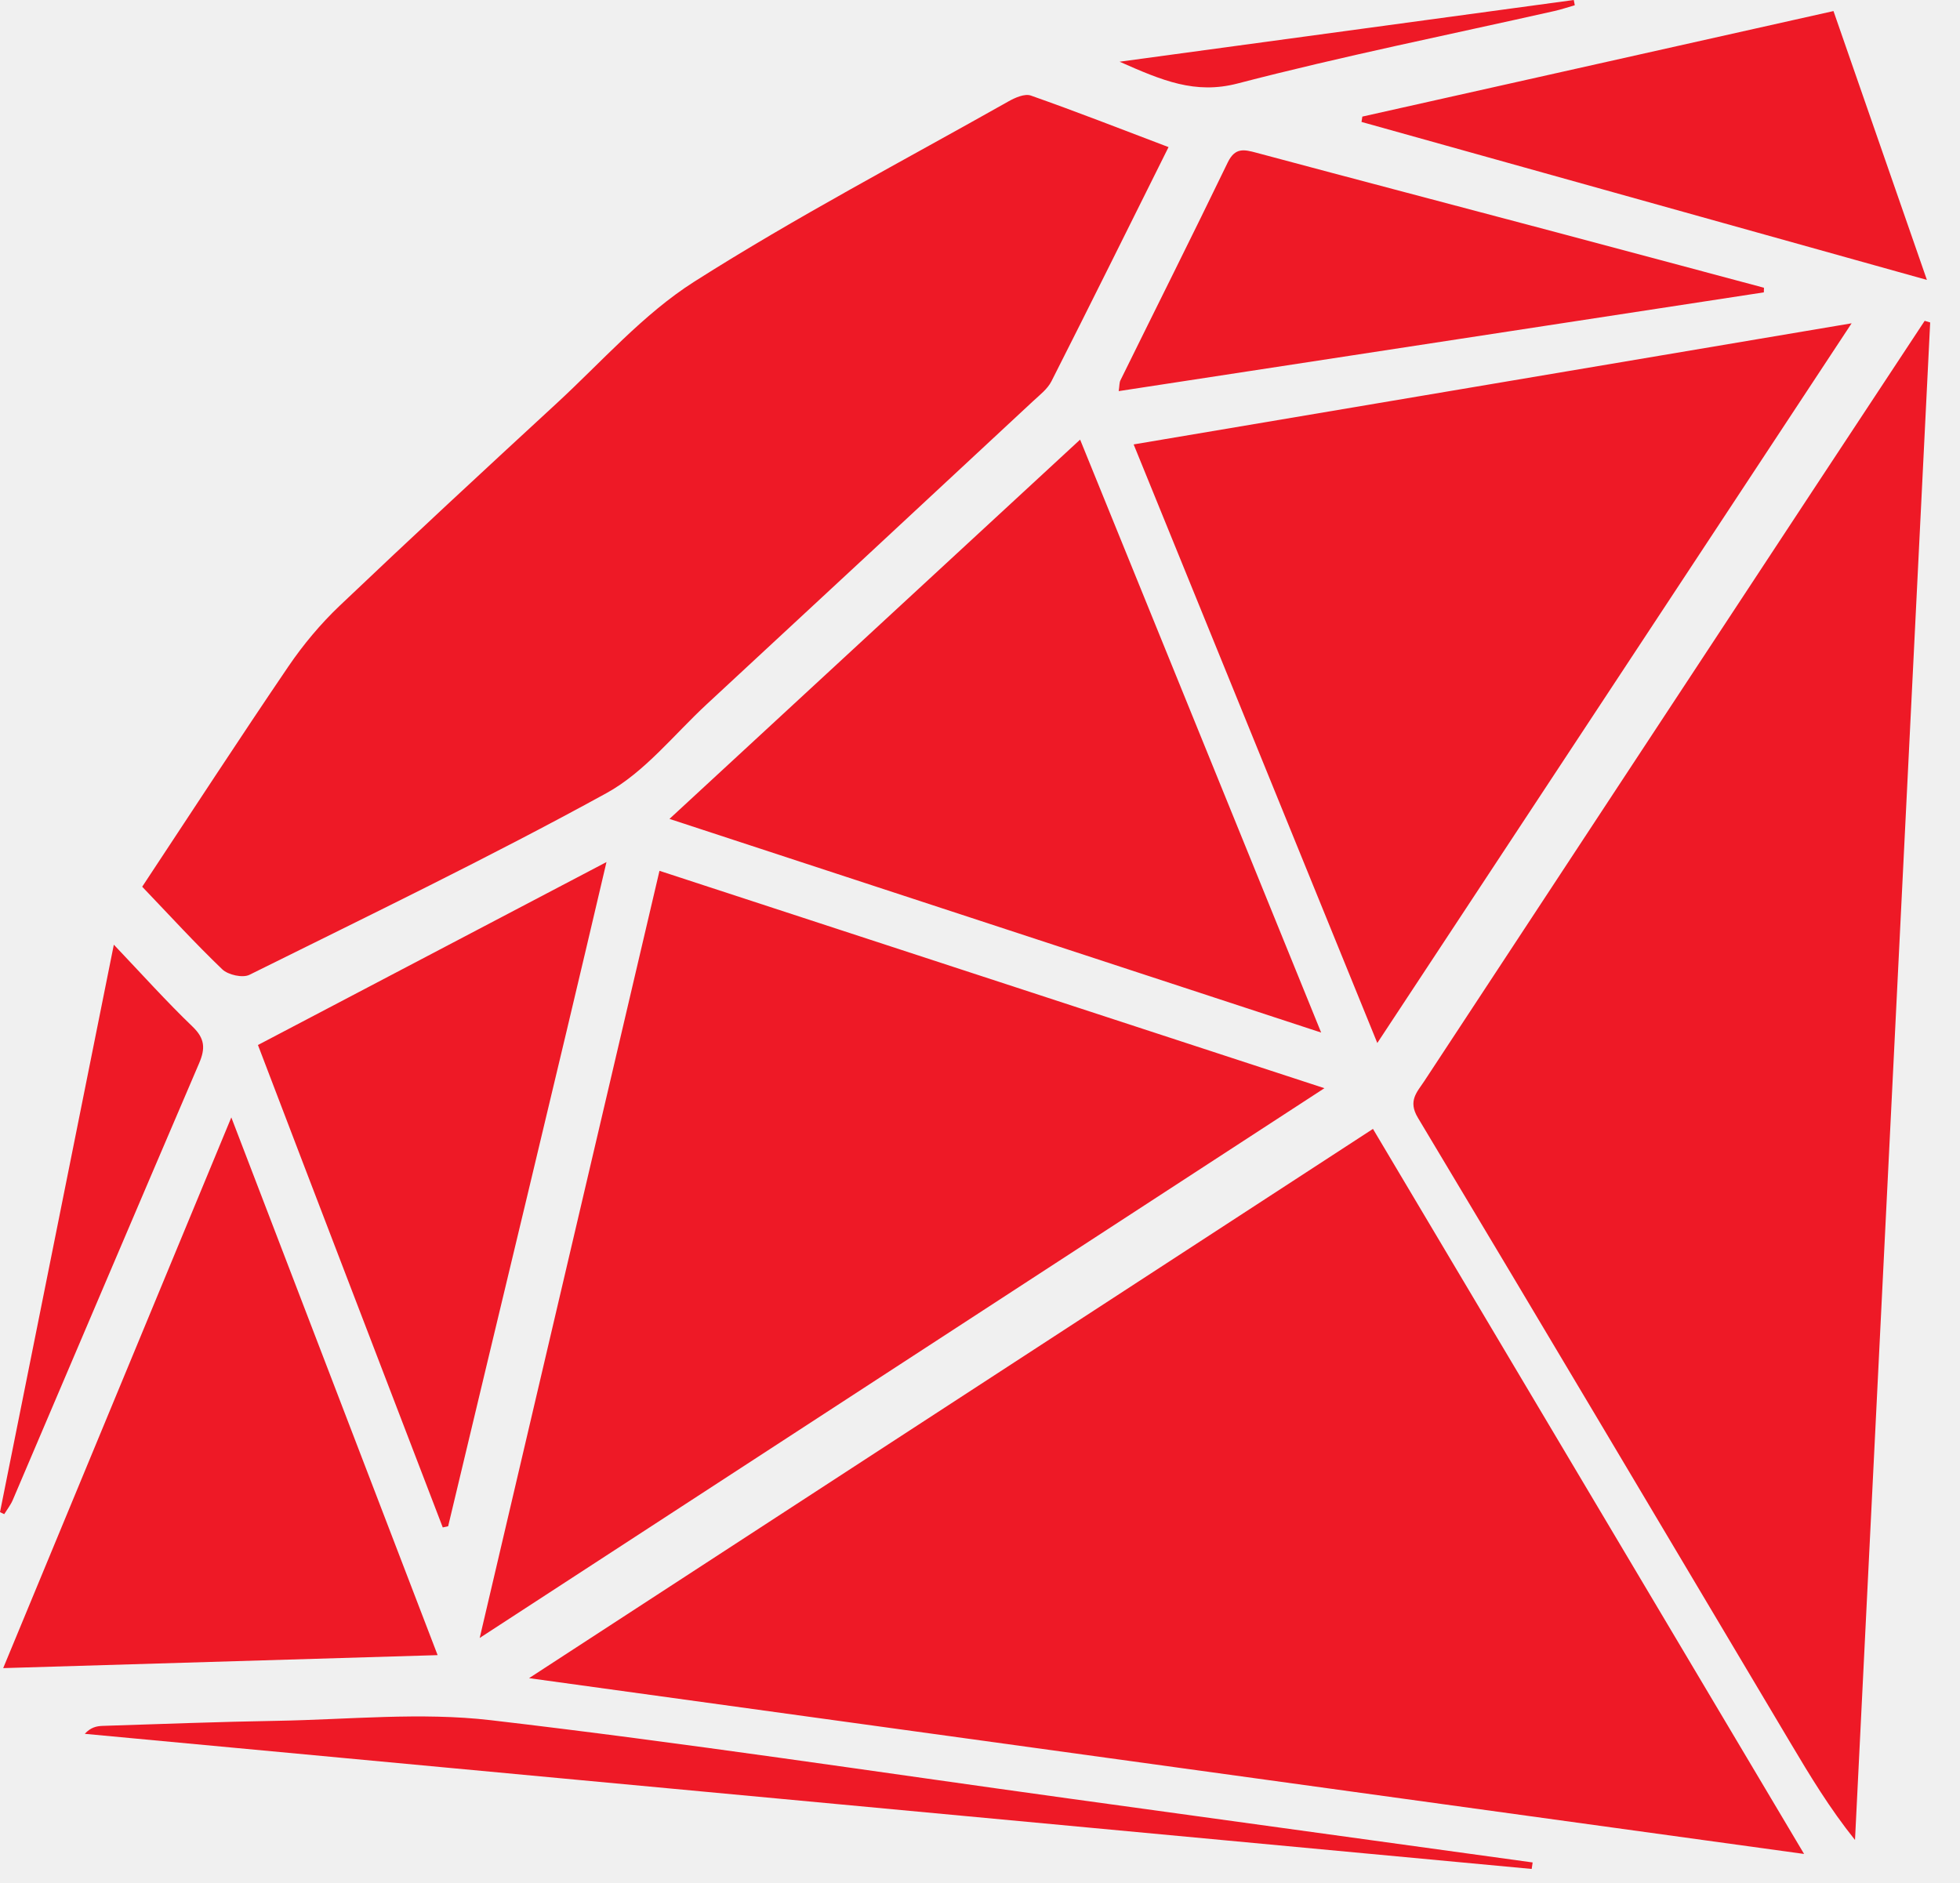
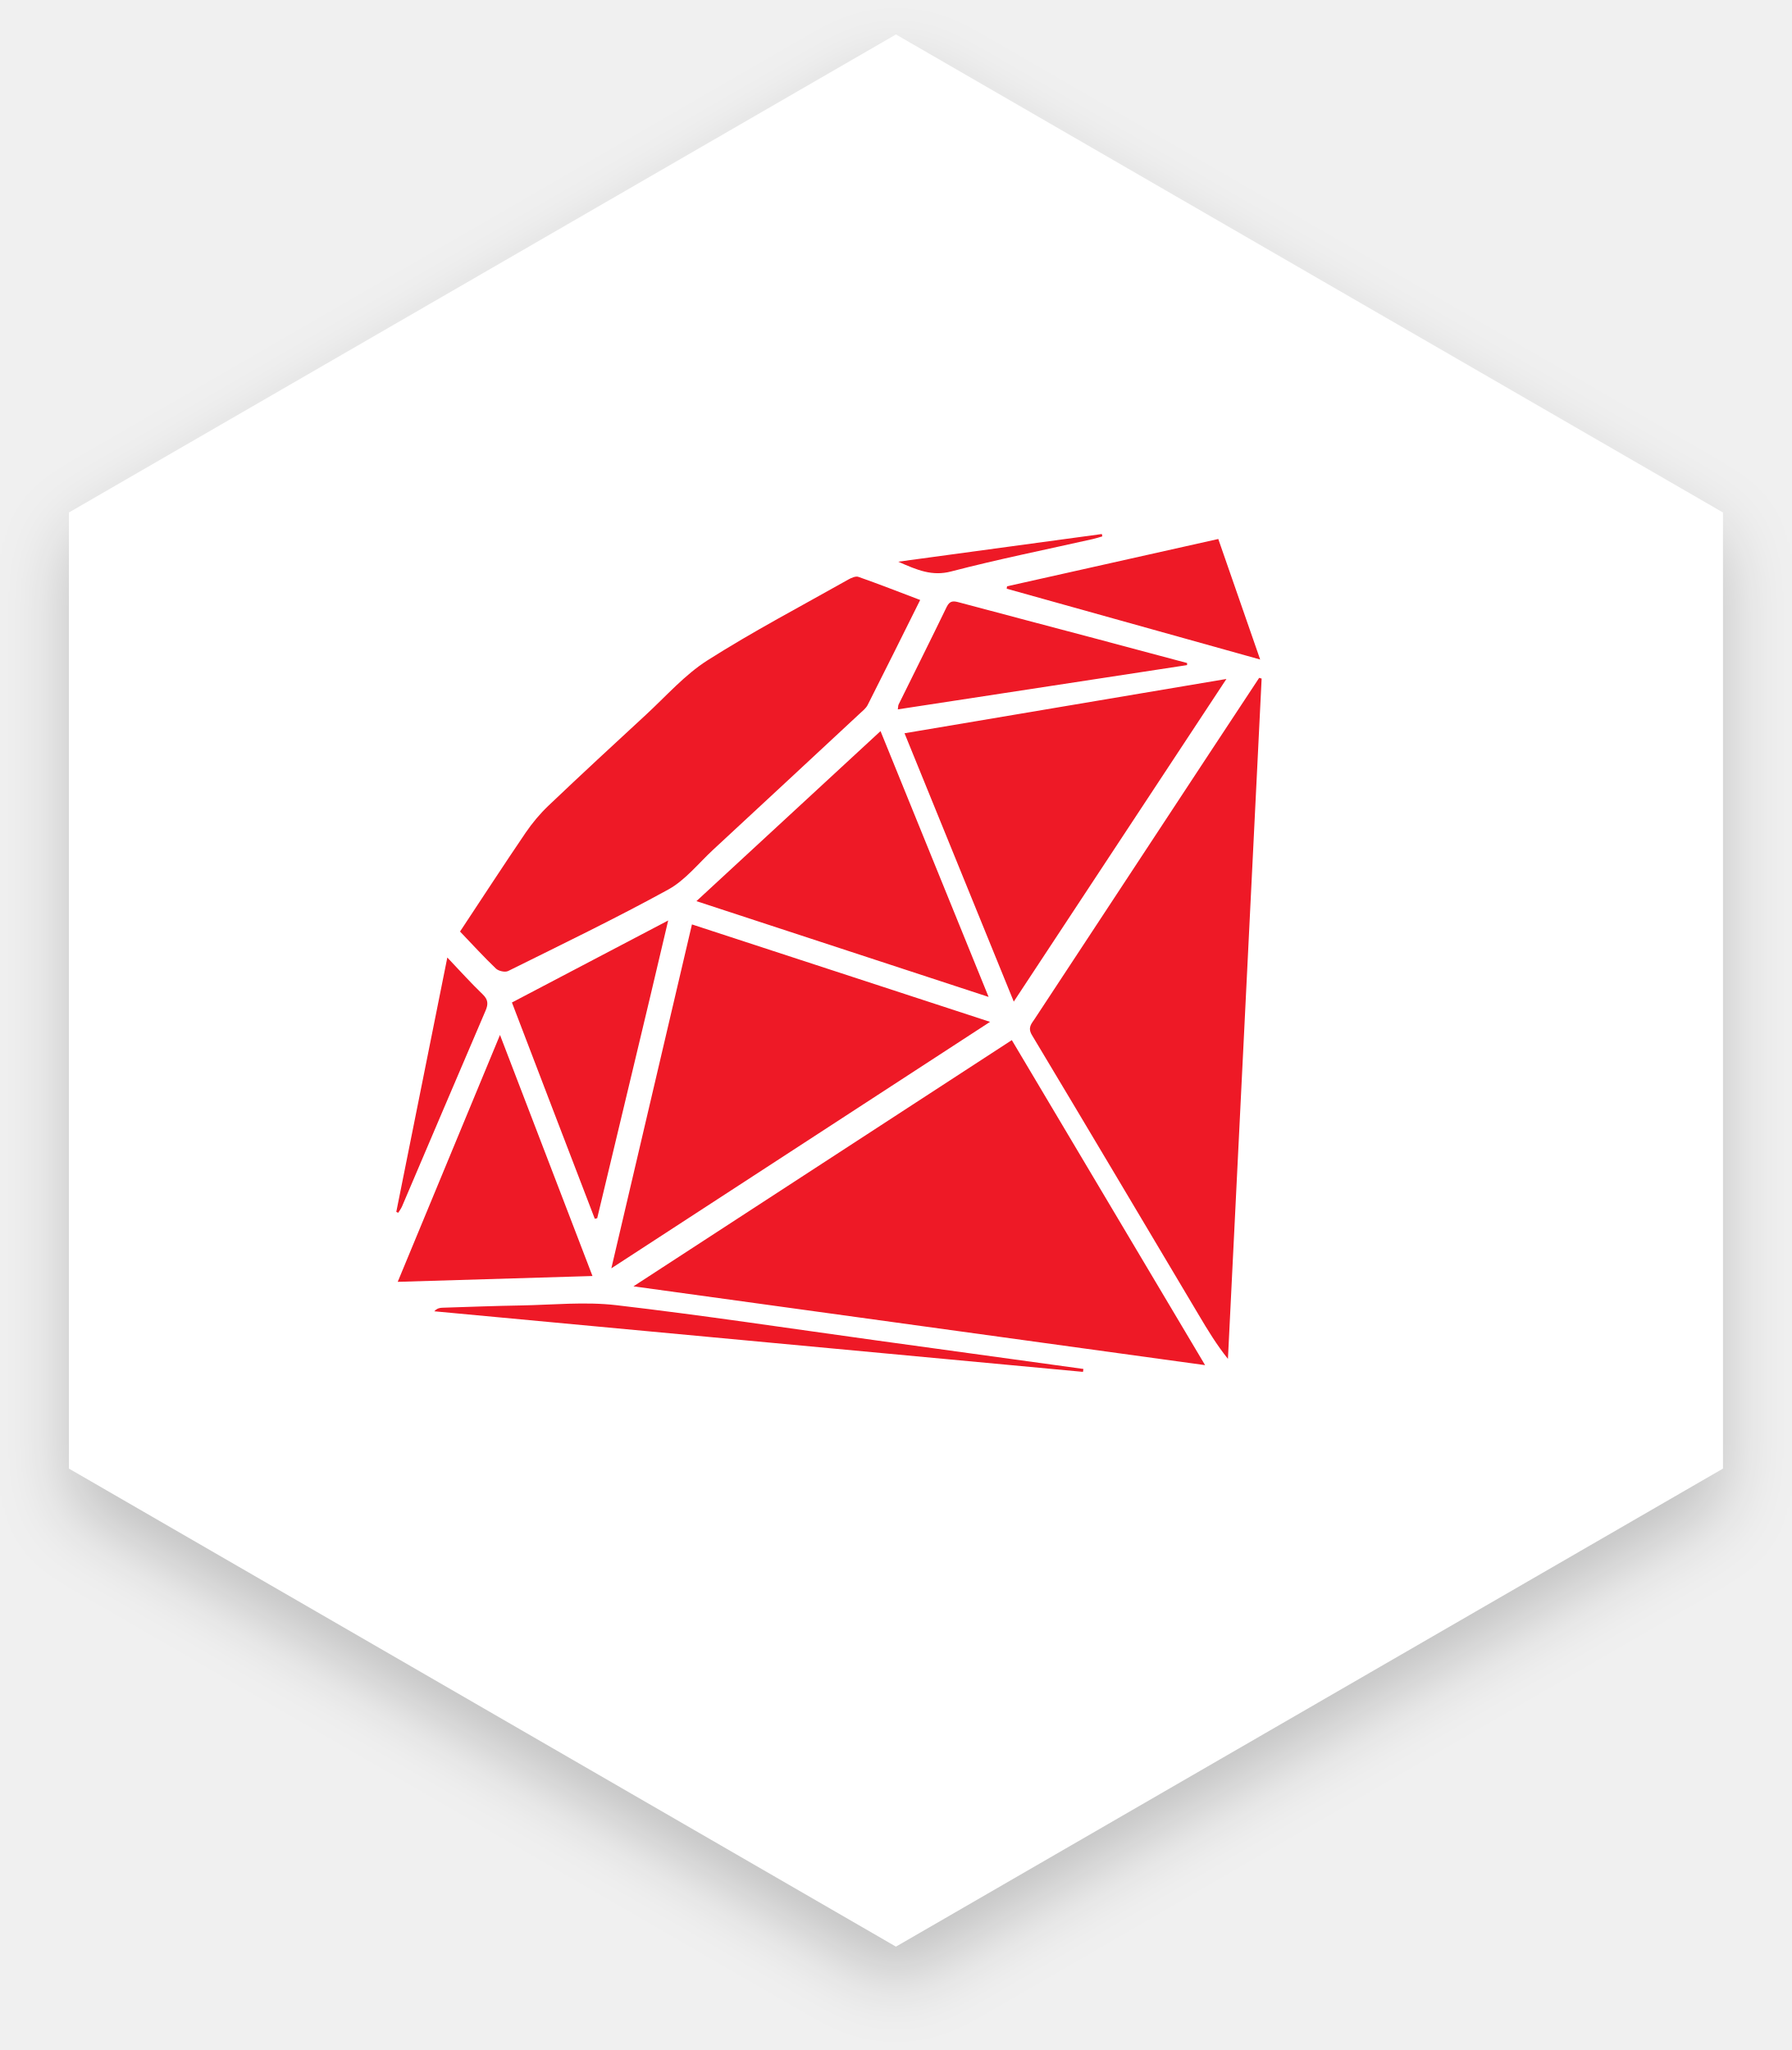
- <svg xmlns="http://www.w3.org/2000/svg" width="51px" height="49px" viewBox="0 0 51 49" version="1.1">
-   <defs />
+ <svg xmlns="http://www.w3.org/2000/svg" xmlns:xlink="http://www.w3.org/1999/xlink" width="104px" height="119px" viewBox="0 0 104 119" version="1.1">
+   <defs>
+     <polygon id="path-1" points="48 0 96 27.75 96 83.25 48 111 -2.3581137e-12 83.25 -2.38919995e-12 27.75" />
+     <filter x="-50%" y="-50%" width="200%" height="200%" filterUnits="objectBoundingBox" id="filter-2">
+       <feOffset dx="0" dy="2" in="SourceAlpha" result="shadowOffsetOuter1" />
+       <feGaussianBlur stdDeviation="2" in="shadowOffsetOuter1" result="shadowBlurOuter1" />
+       <feColorMatrix values="0 0 0 0 0   0 0 0 0 0   0 0 0 0 0  0 0 0 0.2 0" type="matrix" in="shadowBlurOuter1" />
+     </filter>
+   </defs>
  <g id="Page-1" stroke="none" stroke-width="1" fill="none" fill-rule="evenodd">
-     <g id="ruby" fill="#EE1926" fill-rule="nonzero">
-       <g id="Shape">
-         <path d="M13.766,43.67 C24.885,45.203 35.805,46.709 46.943,48.245 C43.148,41.863 39.451,35.646 35.725,29.377 L13.766,43.67 Z M50.081,8.349 C49.101,9.836 48.119,11.321 47.14,12.809 C43.778,17.917 40.417,23.025 37.059,28.136 C36.872,28.42 36.63,28.646 36.893,29.085 C40.138,34.497 43.357,39.926 46.585,45.349 C47.094,46.206 47.609,47.059 48.268,47.881 C48.92,34.718 49.572,21.554 50.224,8.391 L50.081,8.349 Z M5.784,25.225 C5.936,25.37 6.315,25.455 6.491,25.367 C9.604,23.822 12.736,22.311 15.781,20.639 C16.774,20.094 17.537,19.116 18.392,18.324 C21.225,15.7 24.053,13.071 26.879,10.441 C27.052,10.28 27.257,10.124 27.36,9.92 C28.376,7.916 29.373,5.901 30.406,3.828 C29.175,3.361 28.007,2.903 26.824,2.487 C26.664,2.43 26.411,2.542 26.238,2.64 C23.501,4.185 20.713,5.647 18.063,7.331 C16.737,8.174 15.657,9.415 14.483,10.497 C12.591,12.241 10.702,13.99 8.837,15.764 C8.342,16.235 7.892,16.773 7.506,17.34 C6.231,19.216 4.994,21.118 3.7,23.075 C4.423,23.83 5.081,24.552 5.784,25.225 Z M17.16,22.661 C15.611,29.268 14.072,35.838 12.482,42.624 C19.94,37.77 27.225,33.028 34.462,28.318 C28.703,26.435 22.962,24.558 17.16,22.661 Z M48.18,8.413 C41.879,9.476 35.728,10.514 29.498,11.565 C31.62,16.779 33.7,21.888 35.838,27.142 C39.976,20.862 44.031,14.708 48.18,8.413 Z M17.42,21.31 C23.094,23.17 28.655,24.994 34.377,26.87 C32.252,21.641 30.2,16.594 28.105,11.44 C24.537,14.735 21.022,17.982 17.42,21.31 Z M6.019,29.078 C4.006,33.937 2.062,38.63 0.083,43.409 C3.887,43.295 7.574,43.185 11.387,43.071 C9.597,38.405 7.842,33.83 6.019,29.078 Z M11.521,39.748 L11.661,39.717 C13.018,34.017 14.395,28.356 15.781,22.433 C12.69,24.056 9.741,25.603 6.712,27.194 C8.258,31.252 9.906,35.534 11.521,39.748 Z M45.899,7.488 C44.094,7.005 42.289,6.521 40.483,6.041 C37.888,5.352 35.29,4.671 32.696,3.976 C32.372,3.889 32.138,3.832 31.947,4.226 C31.03,6.123 30.085,8.006 29.154,9.897 C29.125,9.955 29.131,10.031 29.109,10.178 C34.73,9.317 40.313,8.462 45.896,7.608 L45.899,7.488 Z M35.427,3.173 L50.139,7.284 C49.295,4.856 48.513,2.604 47.708,0.288 L35.449,3.034 L35.427,3.173 Z M12.768,44.764 C10.946,44.552 9.076,44.747 7.228,44.78 C5.71,44.805 4.192,44.864 2.674,44.912 C2.517,44.917 2.362,44.948 2.206,45.119 C14.756,46.29 27.305,47.462 39.855,48.635 L39.88,48.466 C35.857,47.911 31.834,47.356 27.811,46.802 C22.798,46.11 17.794,45.35 12.768,44.764 Z M0.332,39.035 C1.949,35.244 3.559,31.452 5.183,27.664 C5.345,27.284 5.332,27.026 5.015,26.72 C4.335,26.067 3.704,25.364 2.962,24.583 C1.958,29.588 0.98,34.469 0,39.35 L0.11,39.402 C0.185,39.28 0.276,39.165 0.332,39.035 Z M32.205,2.172 C34.932,1.462 37.699,0.906 40.45,0.286 C40.628,0.246 40.802,0.186 40.977,0.136 L40.95,0 C37.076,0.526 33.202,1.053 29.132,1.606 C30.242,2.096 31.097,2.461 32.205,2.172 Z" />
+     <g id="DesktopHD_Round7_ClientGuides-Copy" transform="translate(-867, -1264)">
+       <g id="clients-copy" transform="translate(389, 1067)">
+         <g id="row1">
+           <g id="ruby" transform="translate(482, 199)">
+             <g id="Polygon">
+               <use fill="black" fill-opacity="1" filter="url(#filter-2)" xlink:href="#path-1" />
+               <use fill="#FFFFFF" fill-rule="evenodd" xlink:href="#path-1" />
+             </g>
+             <g transform="translate(19, 29)" id="Shape" fill="#EE1926">
+               <path d="M13.766,43.67 C24.885,45.203 35.805,46.709 46.943,48.245 C43.148,41.863 39.451,35.646 35.725,29.377 L13.766,43.67 L13.766,43.67 Z M50.081,8.349 C49.101,9.836 48.119,11.321 47.14,12.809 C43.778,17.917 40.417,23.025 37.059,28.136 C36.872,28.42 36.63,28.646 36.893,29.085 C40.138,34.497 43.357,39.926 46.585,45.349 C47.094,46.206 47.609,47.059 48.268,47.881 C48.92,34.718 49.572,21.554 50.224,8.391 L50.081,8.349 L50.081,8.349 Z M5.784,25.225 C5.936,25.37 6.315,25.455 6.491,25.367 C9.604,23.822 12.736,22.311 15.781,20.639 C16.774,20.094 17.537,19.116 18.392,18.324 C21.225,15.7 24.053,13.071 26.879,10.441 C27.052,10.28 27.257,10.124 27.36,9.92 C28.376,7.916 29.373,5.901 30.406,3.828 C29.175,3.361 28.007,2.903 26.824,2.487 C26.664,2.43 26.411,2.542 26.238,2.64 C23.501,4.185 20.713,5.647 18.063,7.331 C16.737,8.174 15.657,9.415 14.483,10.497 C12.591,12.241 10.702,13.99 8.837,15.764 C8.342,16.235 7.892,16.773 7.506,17.34 C6.231,19.216 4.994,21.118 3.7,23.075 C4.423,23.83 5.081,24.552 5.784,25.225 L5.784,25.225 Z M17.16,22.661 C15.611,29.268 14.072,35.838 12.482,42.624 C19.94,37.77 27.225,33.028 34.462,28.318 C28.703,26.435 22.962,24.558 17.16,22.661 L17.16,22.661 Z M48.18,8.413 C41.879,9.476 35.728,10.514 29.498,11.565 C31.62,16.779 33.7,21.888 35.838,27.142 C39.976,20.862 44.031,14.708 48.18,8.413 L48.18,8.413 Z M17.42,21.31 C23.094,23.17 28.655,24.994 34.377,26.87 C32.252,21.641 30.2,16.594 28.105,11.44 C24.537,14.735 21.022,17.982 17.42,21.31 L17.42,21.31 Z M6.019,29.078 C4.006,33.937 2.062,38.63 0.083,43.409 C3.887,43.295 7.574,43.185 11.387,43.071 C9.597,38.405 7.842,33.83 6.019,29.078 L6.019,29.078 Z M11.521,39.748 L11.661,39.717 C13.018,34.017 14.395,28.356 15.781,22.433 C12.69,24.056 9.741,25.603 6.712,27.194 C8.258,31.252 9.906,35.534 11.521,39.748 L11.521,39.748 Z M45.899,7.488 C44.094,7.005 42.289,6.521 40.483,6.041 C37.888,5.352 35.29,4.671 32.696,3.976 C32.372,3.889 32.138,3.832 31.947,4.226 C31.03,6.123 30.085,8.006 29.154,9.897 C29.125,9.955 29.131,10.031 29.109,10.178 C34.73,9.317 40.313,8.462 45.896,7.608 L45.899,7.488 L45.899,7.488 Z M35.427,3.173 L50.139,7.284 C49.295,4.856 48.513,2.604 47.708,0.288 L35.449,3.034 L35.427,3.173 L35.427,3.173 Z M12.768,44.764 C10.946,44.552 9.076,44.747 7.228,44.78 C5.71,44.805 4.192,44.864 2.674,44.912 C2.517,44.917 2.362,44.948 2.206,45.119 C14.756,46.29 27.305,47.462 39.855,48.635 L39.88,48.466 C35.857,47.911 31.834,47.356 27.811,46.802 C22.798,46.11 17.794,45.35 12.768,44.764 L12.768,44.764 Z M0.332,39.035 C1.949,35.244 3.559,31.452 5.183,27.664 C5.345,27.284 5.332,27.026 5.015,26.72 C4.335,26.067 3.704,25.364 2.962,24.583 C1.958,29.588 0.98,34.469 0,39.35 L0.11,39.402 C0.185,39.28 0.276,39.165 0.332,39.035 L0.332,39.035 Z M32.205,2.172 C34.932,1.462 37.699,0.906 40.45,0.286 C40.628,0.246 40.802,0.186 40.977,0.136 L40.95,0 C37.076,0.526 33.202,1.053 29.132,1.606 C30.242,2.096 31.097,2.461 32.205,2.172 L32.205,2.172 Z" />
+             </g>
+           </g>
+         </g>
      </g>
    </g>
  </g>
</svg>
